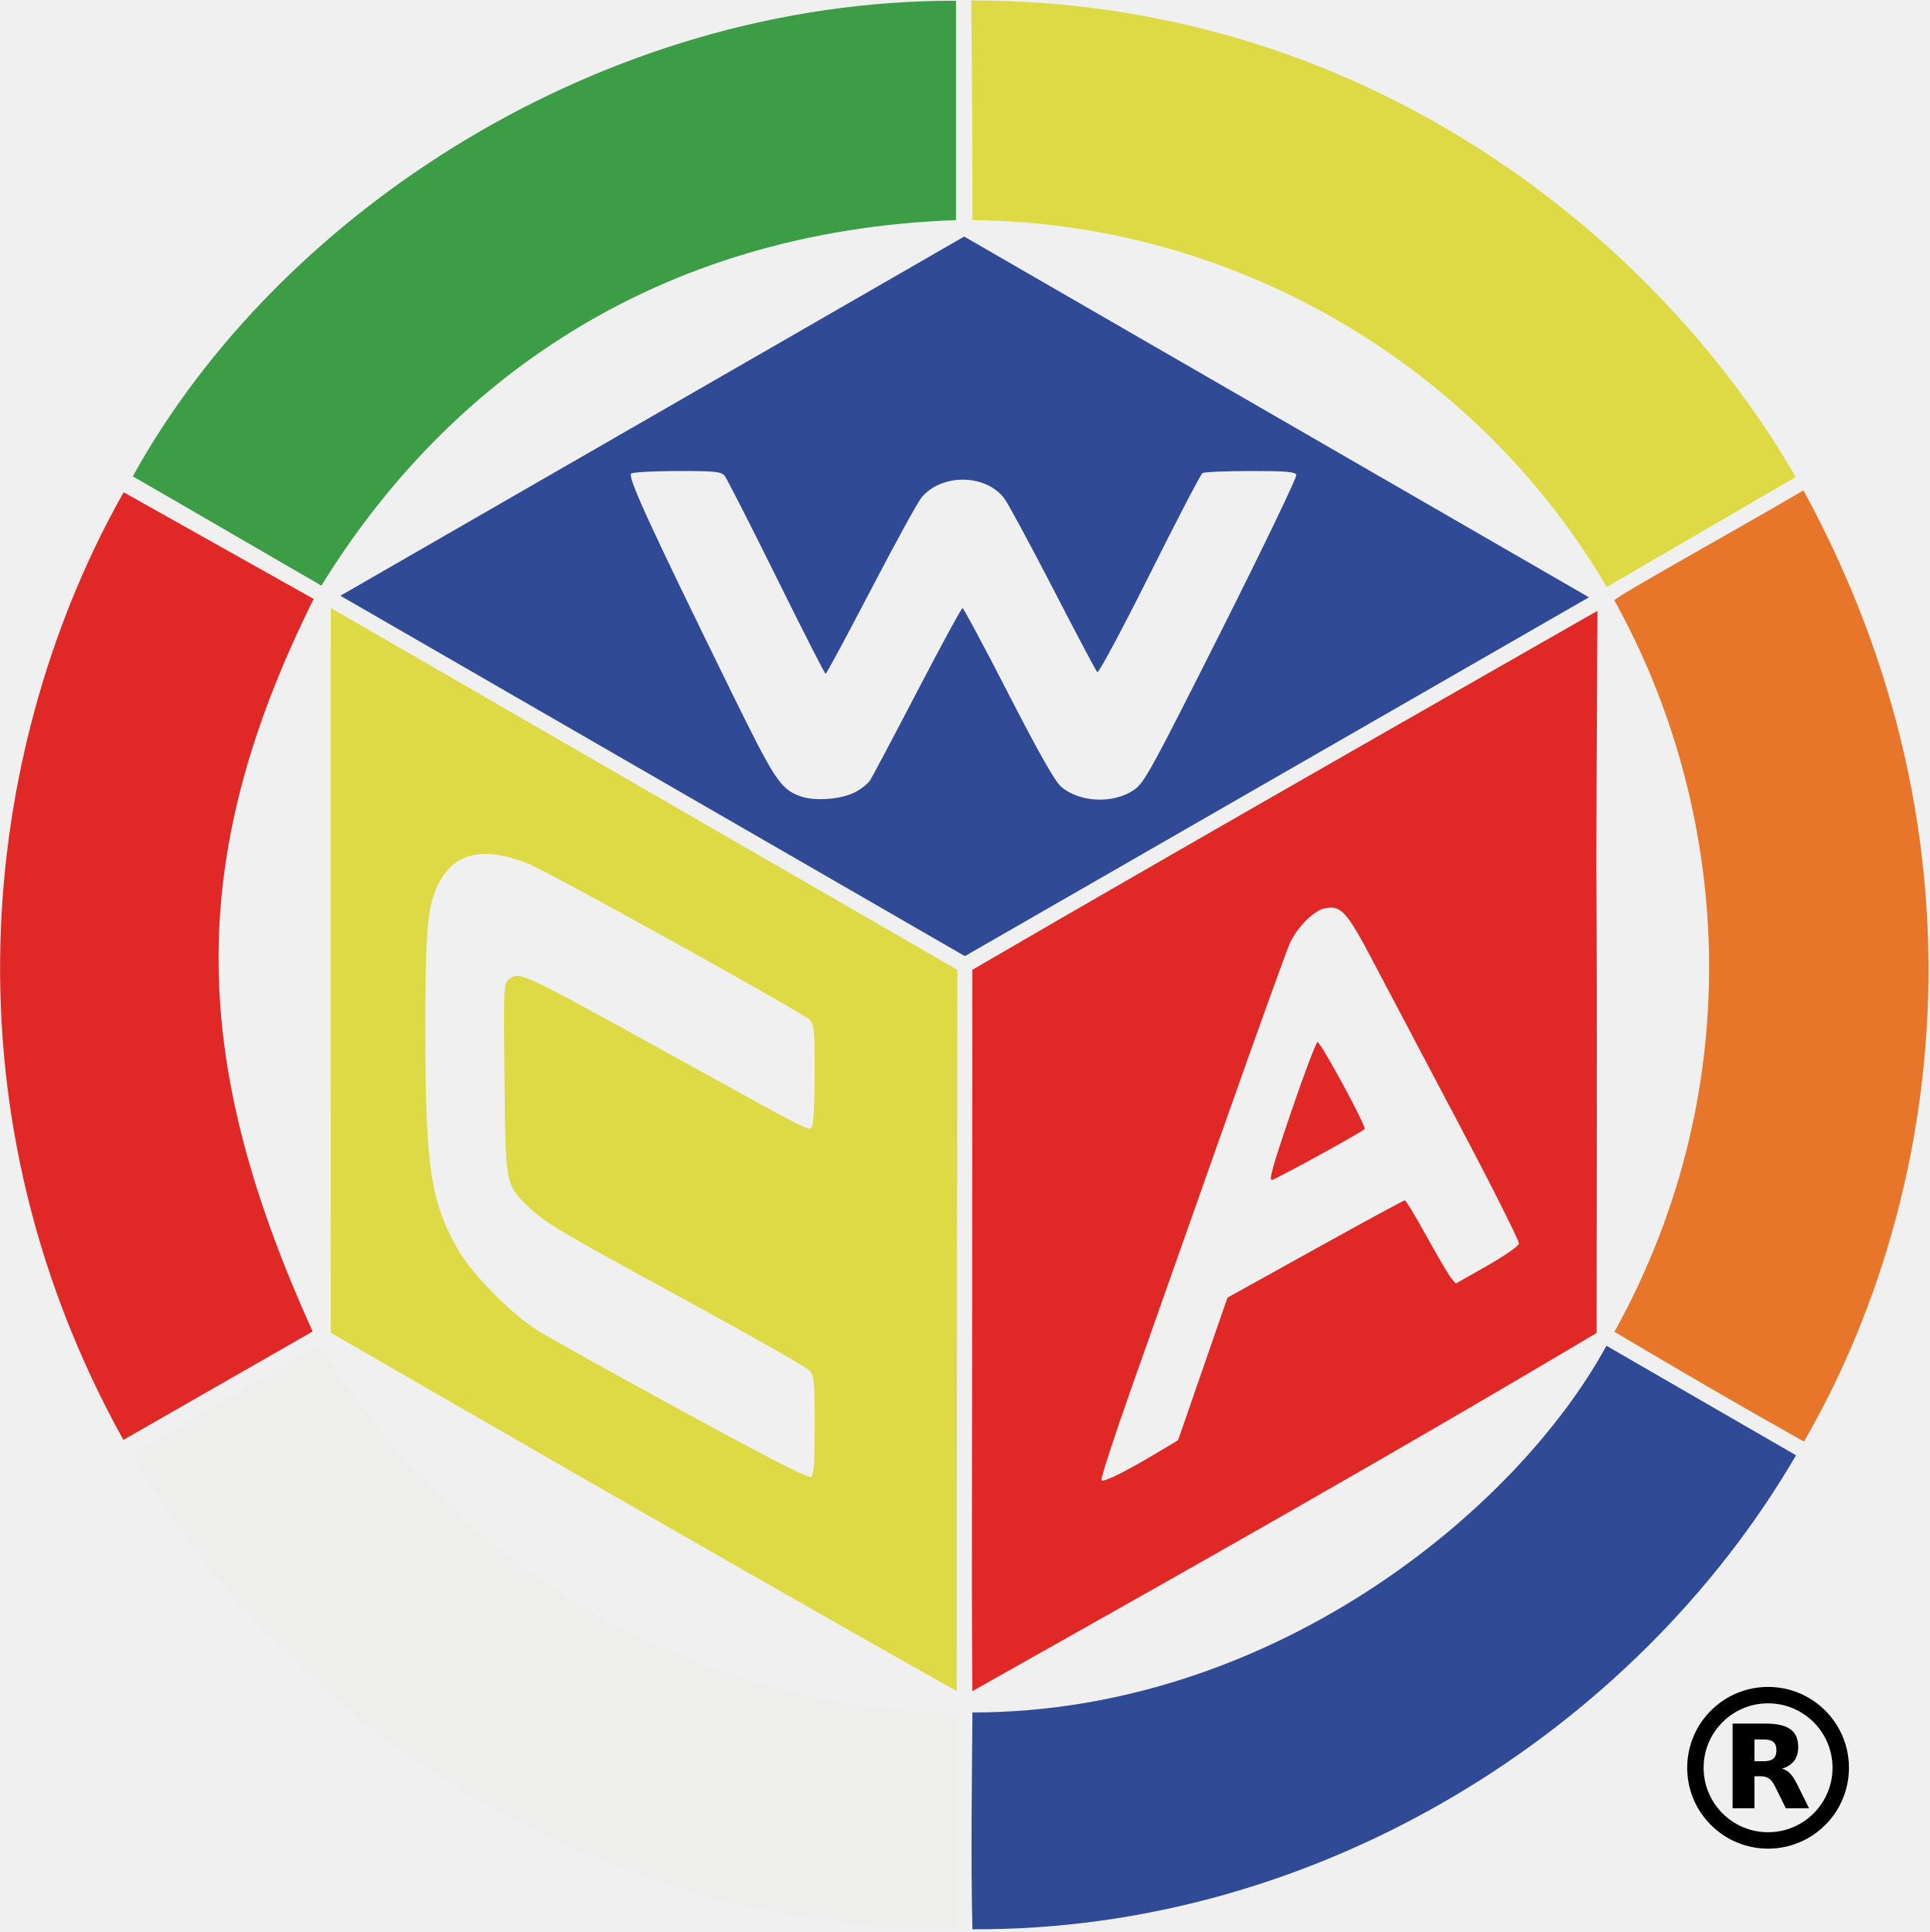
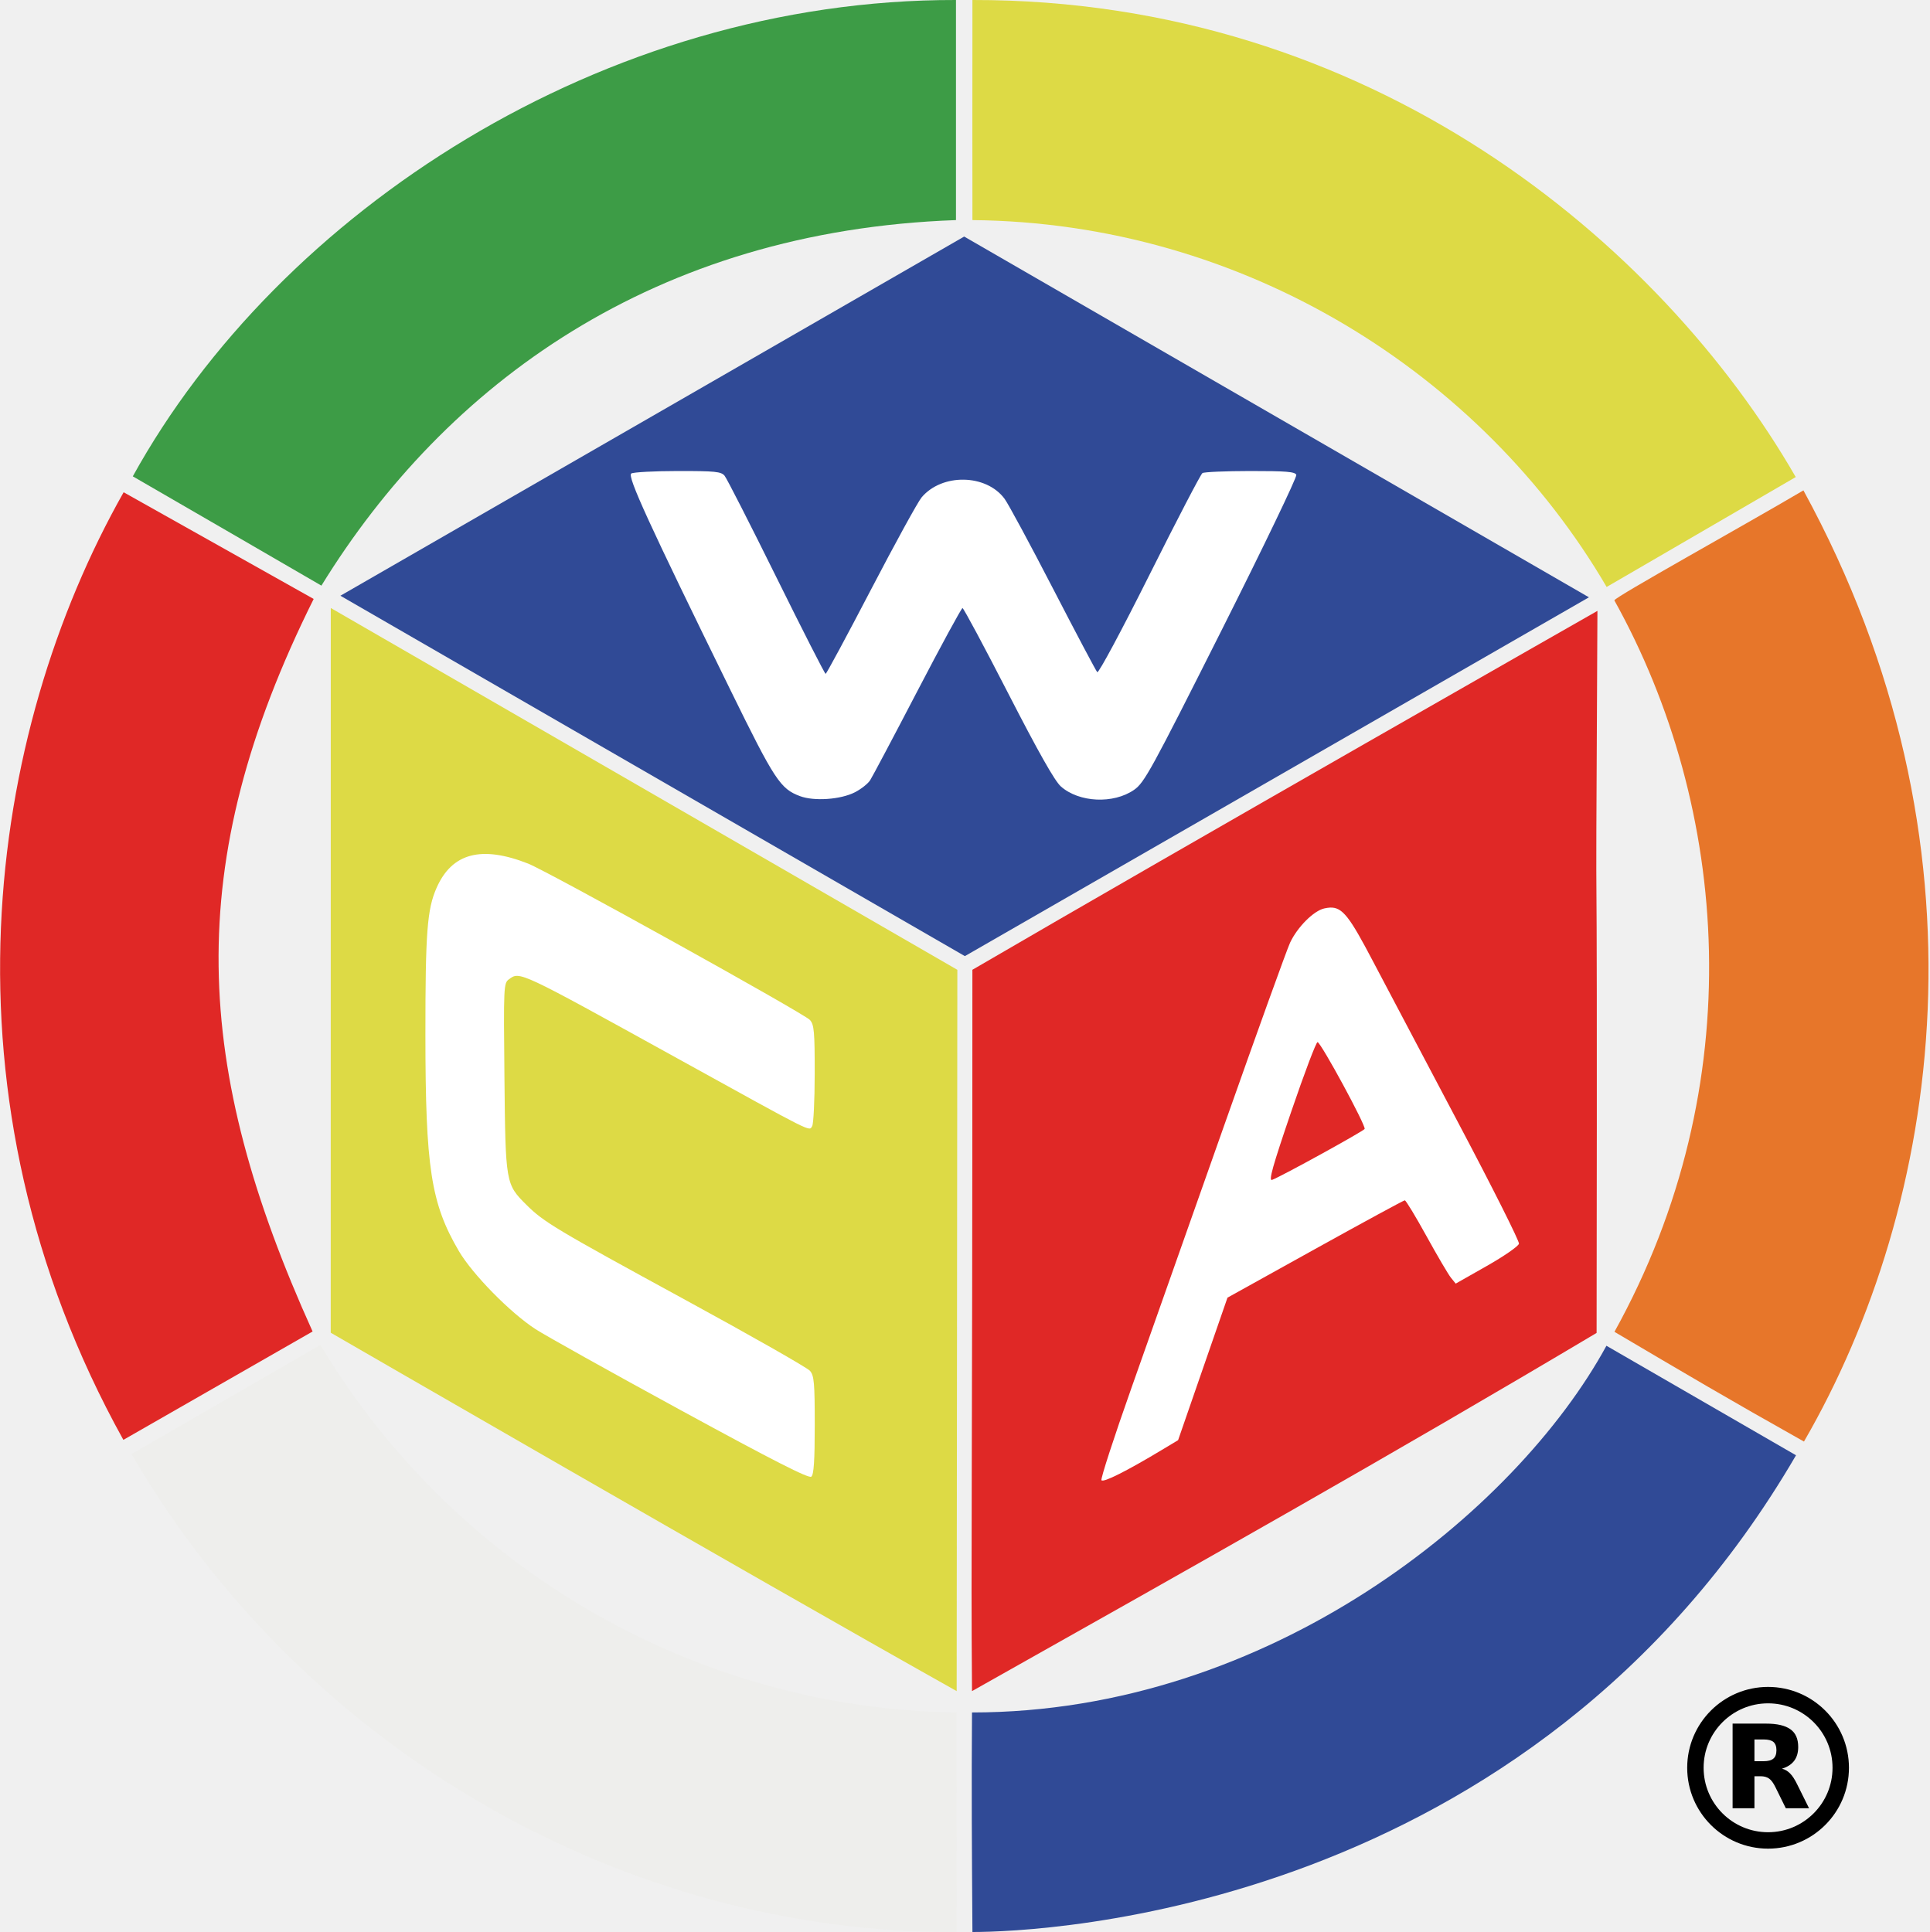
<svg xmlns="http://www.w3.org/2000/svg" width="292.725" height="293.193" id="svg2" version="1.0" xml:space="preserve">
  <defs id="defs4" />
  <g id="layer1" transform="translate(-440.9061,488.3075)">
    <g id="g3312" transform="matrix(0.499989,0,0,0.499989,301.618,-244.854)">
-       <path style="fill:#ddda45" d="m 378.948,-82.414 0.017,-219.964 190.143,109.817 -0.205,218.928 C 505.27,-9.345 378.948,-82.414 378.948,-82.414 Z m 146.885,28.047 c 0,-12.879 -0.188,-15.005 -1.456,-16.485 -0.801,-0.935 -17.747,-10.58 -37.658,-21.435 -39.429,-21.496 -43.117,-23.701 -48.346,-28.902 -6.357,-6.324 -6.385,-6.487 -6.709,-38.716 -0.278,-27.688 -0.236,-28.606 1.361,-29.776 3.337,-2.443 2.774,-2.707 51.015,23.942 42.214,23.32 40.004,22.209 41.007,20.623 0.418,-0.66 0.766,-7.807 0.773,-15.88 0.012,-12.806 -0.173,-14.891 -1.444,-16.337 -1.698,-1.932 -79.428,-45.069 -85.543,-47.473 -14.16,-5.567 -23.087,-3.205 -27.75,7.34 -2.878,6.508 -3.412,13.501 -3.403,44.518 0.012,40.531 1.673,51.289 10.148,65.745 4.126,7.037 15.551,18.686 23.221,23.675 3.031,1.972 22.879,13.053 44.107,24.625 28.195,15.37 38.877,20.809 39.637,20.181 0.761,-0.629 1.04,-4.83 1.04,-15.645 z m 47.852,-365.747 c -0.024,-22.874 -0.046,-34.631 -0.362,-66.653 120.721,-0.204 209.161,73.397 250.211,144.642 -51.71,30.087 -57.388,33.36 -57.388,33.36 -37.929,-64.868 -110.153,-110.572 -192.462,-111.348 z" id="path2730" />
+       <path style="fill:#ddda45" d="m 573.685,-420.114 c -0.024,-22.874 -0.026,-31.864 -5.7e-4,-66.804 120.721,-0.204 208.8,73.548 249.85,144.793 -51.71,30.087 -57.388,33.36 -57.388,33.36 -37.929,-64.868 -110.153,-110.572 -192.462,-111.348 z" id="path8" />
+       <path style="fill:#ddda45" d="m 378.948,-82.414 0.017,-219.964 190.143,109.817 -0.205,218.928 C 505.27,-9.345 378.948,-82.414 378.948,-82.414 Z" id="path2730" />
      <path style="fill:#e7762a" d="m 768.518,-82.684 c 41.541,-74.989 34.941,-159.138 -0.034,-222.02 0.454,-1.183 38.325,-22.148 57.383,-33.371 58.66,107.446 41.826,216.707 0.163,288.696 -23.311,-13.087 -35.581,-20.368 -57.512,-33.306 z" id="path2726" />
-       <path style="fill:#e02826" d="m 573.673,-192.568 c 64.293,-37.496 189.679,-108.937 189.679,-108.937 -0.774,146.842 0.061,9.343 -0.25,219.153 -62.292,37.076 -120.404,69.866 -189.429,108.719 -0.361,-46.068 0,-53.392 0,-218.935 z m 57.435,145.767 4.993,-3.005 7.49,-21.624 7.49,-21.625 26.613,-14.772 c 14.637,-8.124 26.879,-14.772 27.203,-14.772 0.324,0 3.281,4.884 6.57,10.854 3.29,5.97 6.632,11.658 7.428,12.641 l 1.447,1.787 9.468,-5.376 c 5.207,-2.957 9.586,-5.991 9.731,-6.743 0.145,-0.752 -8.124,-17.223 -18.374,-36.601 -10.251,-19.378 -21.945,-41.529 -25.987,-49.225 -7.954,-15.142 -9.7,-17.035 -14.702,-15.936 -3.233,0.71 -8.175,5.655 -10.401,10.406 -0.956,2.041 -9.996,27.116 -20.088,55.723 -10.092,28.607 -22.696,64.292 -28.008,79.3 -5.312,15.008 -9.425,27.663 -9.141,28.123 0.505,0.818 7.618,-2.748 18.267,-9.156 z m 39.339,-102.752 c 3.996,-11.712 7.587,-21.191 7.981,-21.065 1.172,0.376 14.794,25.524 14.278,26.36 -0.464,0.751 -25.237,14.386 -28.084,15.458 -1.125,0.423 0.149,-4.114 5.825,-20.753 z m -354.343,-187.955 57.667,32.385 c -40.297,80.923 -36.518,142.258 -0.329,222.337 l -57.419,32.897 c -57.751,-104.048 -41.372,-214.336 0.08,-287.619 z" id="path2724" />
-       <path style="fill:#3d9c46" d="m 318.881,-342.336 c 44.334,-80.287 142.732,-144.582 249.811,-144.354 v 66.577 c -91.542,3.259 -154.862,49.702 -192.572,110.947 -21.801,-12.612 -32.438,-18.868 -57.238,-33.17 z" id="path2722" />
-       <path id="path2802" d="M 375.796,-78.706 C 418.025,-8.4 492.503,31.902 568.844,32.845 l 0.06,65.733 C 468.672,99.193 370.962,44.712 318.491,-45.59 Z" style="fill:#eeeeec" />
-       <path style="fill:#304a96" d="m 573.684,98.65 c -0.536,-22 -0.146,-43.796 0.002,-65.805 90.276,0.025 164.872,-60.802 192.398,-111.298 24.8,14.313 34.07,19.703 57.534,33.24 C 774.791,38.594 678.489,99.202 573.685,98.65 Z m -191.799,-404.751 189.294,-109.019 189.596,109.496 -189.384,108.909 z m 156.121,59.662 c 1.862,-0.95 3.945,-2.591 4.629,-3.647 0.684,-1.056 7.142,-13.249 14.352,-27.095 7.209,-13.846 13.369,-25.174 13.687,-25.174 0.319,0 6.557,11.642 13.862,25.872 9.124,17.772 14.126,26.62 15.977,28.26 5.524,4.897 15.957,5.385 22.227,1.038 3.113,-2.158 5.165,-5.9 26.53,-48.383 12.736,-25.324 22.952,-46.574 22.704,-47.221 -0.364,-0.949 -3.081,-1.175 -14.001,-1.164 -7.452,0.01 -13.973,0.288 -14.49,0.624 -0.517,0.336 -7.752,14.236 -16.077,30.888 -8.42,16.842 -15.448,29.952 -15.84,29.544 -0.387,-0.404 -6.409,-11.781 -13.383,-25.284 -6.974,-13.503 -13.61,-25.808 -14.747,-27.346 -5.586,-7.553 -18.998,-7.774 -25.181,-0.416 -1.125,1.339 -8.038,13.934 -15.361,27.989 -7.323,14.055 -13.516,25.558 -13.762,25.563 -0.246,0.01 -6.972,-13.193 -14.948,-29.327 -7.976,-16.134 -15.042,-29.991 -15.702,-30.792 -1.051,-1.274 -2.821,-1.455 -14.179,-1.444 -7.138,0.01 -13.504,0.346 -14.147,0.753 -1.283,0.812 5.249,15.078 30.135,65.811 13.389,27.295 15.092,29.891 21.081,32.12 4.297,1.6 12.31,1.036 16.635,-1.17 z" id="path2720" />
+       <path style="fill:#e02826" d="m 316.104,-337.508 57.667,32.385 c -40.297,80.923 -36.518,142.258 -0.329,222.337 l -57.419,32.897 c -57.751,-104.048 -41.372,-214.336 0.08,-287.619 z" id="path4" />
+       <path style="fill:#e02826" d="m 573.673,-192.568 c 64.293,-37.496 189.679,-108.937 189.679,-108.937 -0.774,146.842 0.061,9.343 -0.25,219.153 -62.292,37.076 -120.522,69.866 -189.547,108.719 -0.361,-46.068 0.118,-53.392 0.118,-218.935 z" id="path2724" />
+       <path style="fill:#3d9c46" d="m 318.881,-342.336 c 44.334,-80.287 142.732,-144.809 249.811,-144.582 v 66.804 c -91.542,3.259 -154.862,49.702 -192.572,110.947 -21.801,-12.612 -32.438,-18.868 -57.238,-33.17 z" id="path2722" />
+       <path id="path2802" d="M 375.796,-78.706 C 418.025,-8.4 492.503,31.902 568.844,32.845 l 0.06,66.637 C 468.672,100.097 370.962,44.712 318.491,-45.59 Z" style="fill:#eeeeec" />
+       <path style="fill:#304a96" d="m 381.885,-306.101 189.294,-109.019 189.596,109.496 -189.384,108.909 z" id="path5" />
+       <path style="fill:#304a96" d="m 573.684,99.482 c -0.172,-25.479 -0.302,-43.976 -0.129,-66.637 90.276,0.025 165.003,-60.802 192.529,-111.298 24.8,14.313 34.07,19.703 57.534,33.24 C 742.692,93.689 594.445,99.482 573.684,99.482 Z" id="path2720" />
+       <path style="fill:#ffffff;fill-opacity:1" d="m 525.833,-54.367 c 0,-12.879 -0.188,-15.005 -1.456,-16.485 -0.801,-0.935 -17.747,-10.58 -37.658,-21.435 -39.429,-21.496 -43.117,-23.701 -48.346,-28.902 -6.357,-6.324 -6.385,-6.487 -6.709,-38.716 -0.278,-27.688 -0.236,-28.606 1.361,-29.776 3.337,-2.443 2.774,-2.707 51.015,23.942 42.214,23.32 40.004,22.209 41.007,20.623 0.418,-0.66 0.766,-7.807 0.773,-15.88 0.012,-12.806 -0.173,-14.891 -1.444,-16.337 -1.698,-1.932 -79.428,-45.069 -85.543,-47.473 -14.16,-5.567 -23.087,-3.205 -27.75,7.34 -2.878,6.508 -3.412,13.501 -3.403,44.518 0.012,40.531 1.673,51.289 10.148,65.745 4.126,7.037 15.551,18.686 23.221,23.675 3.031,1.972 22.879,13.053 44.107,24.625 28.195,15.37 38.877,20.809 39.637,20.181 0.761,-0.629 1.04,-4.83 1.04,-15.645 z" id="path7" />
+       <path style="fill:#ffffff;fill-opacity:1" d="m 538.006,-246.439 c 1.862,-0.95 3.945,-2.591 4.629,-3.647 0.684,-1.056 7.142,-13.249 14.352,-27.095 7.209,-13.846 13.369,-25.174 13.687,-25.174 0.319,0 6.557,11.642 13.862,25.872 9.124,17.772 14.126,26.62 15.977,28.26 5.524,4.897 15.957,5.385 22.227,1.038 3.113,-2.158 5.165,-5.9 26.53,-48.383 12.736,-25.324 22.952,-46.574 22.704,-47.221 -0.364,-0.949 -3.081,-1.175 -14.001,-1.164 -7.452,0.01 -13.973,0.288 -14.49,0.624 -0.517,0.336 -7.752,14.236 -16.077,30.888 -8.42,16.842 -15.448,29.952 -15.84,29.544 -0.387,-0.404 -6.409,-11.781 -13.383,-25.284 -6.974,-13.503 -13.61,-25.808 -14.747,-27.346 -5.586,-7.553 -18.998,-7.774 -25.181,-0.416 -1.125,1.339 -8.038,13.934 -15.361,27.989 -7.323,14.055 -13.516,25.558 -13.762,25.563 -0.246,0.01 -6.972,-13.193 -14.948,-29.327 -7.976,-16.134 -15.042,-29.991 -15.702,-30.792 -1.051,-1.274 -2.821,-1.455 -14.179,-1.444 -7.138,0.01 -13.504,0.346 -14.147,0.753 -1.283,0.812 5.249,15.078 30.135,65.811 13.389,27.295 15.092,29.891 21.081,32.12 4.297,1.6 12.31,1.036 16.635,-1.17 z" id="path6" />
+       <path id="path2" style="fill:#ffffff;fill-opacity:1" d="M 682.22 -211.447 C 681.678 -211.423 681.103 -211.334 680.478 -211.197 C 677.245 -210.487 672.305 -205.541 670.079 -200.79 C 669.123 -198.75 660.081 -173.674 649.989 -145.066 C 639.897 -116.459 627.292 -80.775 621.981 -65.768 C 616.669 -50.76 612.555 -38.106 612.84 -37.646 C 613.345 -36.829 620.461 -40.394 631.11 -46.803 L 636.102 -49.807 L 643.59 -71.432 L 651.083 -93.054 L 677.693 -107.827 C 692.33 -115.952 704.572 -122.597 704.896 -122.597 C 705.22 -122.597 708.177 -117.715 711.467 -111.745 C 714.756 -105.776 718.101 -100.088 718.897 -99.105 L 720.342 -97.315 L 729.811 -102.691 C 735.018 -105.647 739.397 -108.681 739.542 -109.433 C 739.686 -110.185 731.417 -126.657 721.166 -146.035 C 710.916 -165.414 699.223 -187.564 695.181 -195.259 C 688.222 -208.509 686.014 -211.614 682.22 -211.447 z M 678.427 -170.618 C 679.599 -170.242 693.221 -145.093 692.705 -144.258 C 692.241 -143.507 667.47 -129.873 664.622 -128.801 C 663.497 -128.377 664.77 -132.916 670.446 -149.555 C 674.442 -161.267 678.033 -170.744 678.427 -170.618 z " />
      <g id="g1" transform="matrix(2.000044,0,0,2.000044,910.0962,-636.4211)">
        <g id="g2" transform="matrix(0.1245845,0,0,0.1245845,-46.75477,344.2134)">
          <g id="g3" transform="translate(-93.69652,-2082.586)">
            <circle cx="87.888" cy="2073.02" r="88.5" fill="none" stroke="#000000" stroke-width="20" id="circle1" />
            <path d="m 82.488,2065.02 c 5.5,0 9.5,-1.1 11.9,-3.2 2.4,-2 3.7,-5.4 3.7,-10.2 0,-4.7 -1.3,-8 -3.7,-10.1 -2.4,-2 -6.4,-3 -11.9,-3 h -11.2 v 26.5 h 11.2 m -11.2,18.3 v 39 H 44.688 v -103.1 h 40.6 c 13.6,0 23.5,2.3 29.8,6.9 6.4,4.5 9.5,11.7 9.5,21.6 0,6.8 -1.6,12.4 -4.9,16.8 -3.3,4.3 -8.2,7.6 -14.9,9.6 3.7,0.9 6.9,2.8 9.8,5.7 2.9,2.9 5.8,7.3 8.7,13.3 l 14.5,29.2 h -28.3 l -12.6,-25.6 c -2.5,-5.1 -5.1,-8.7 -7.7,-10.5 -2.6,-1.9 -6.1,-2.9 -10.4,-2.9 h -7.5" id="path1" />
          </g>
        </g>
      </g>
    </g>
  </g>
</svg>
